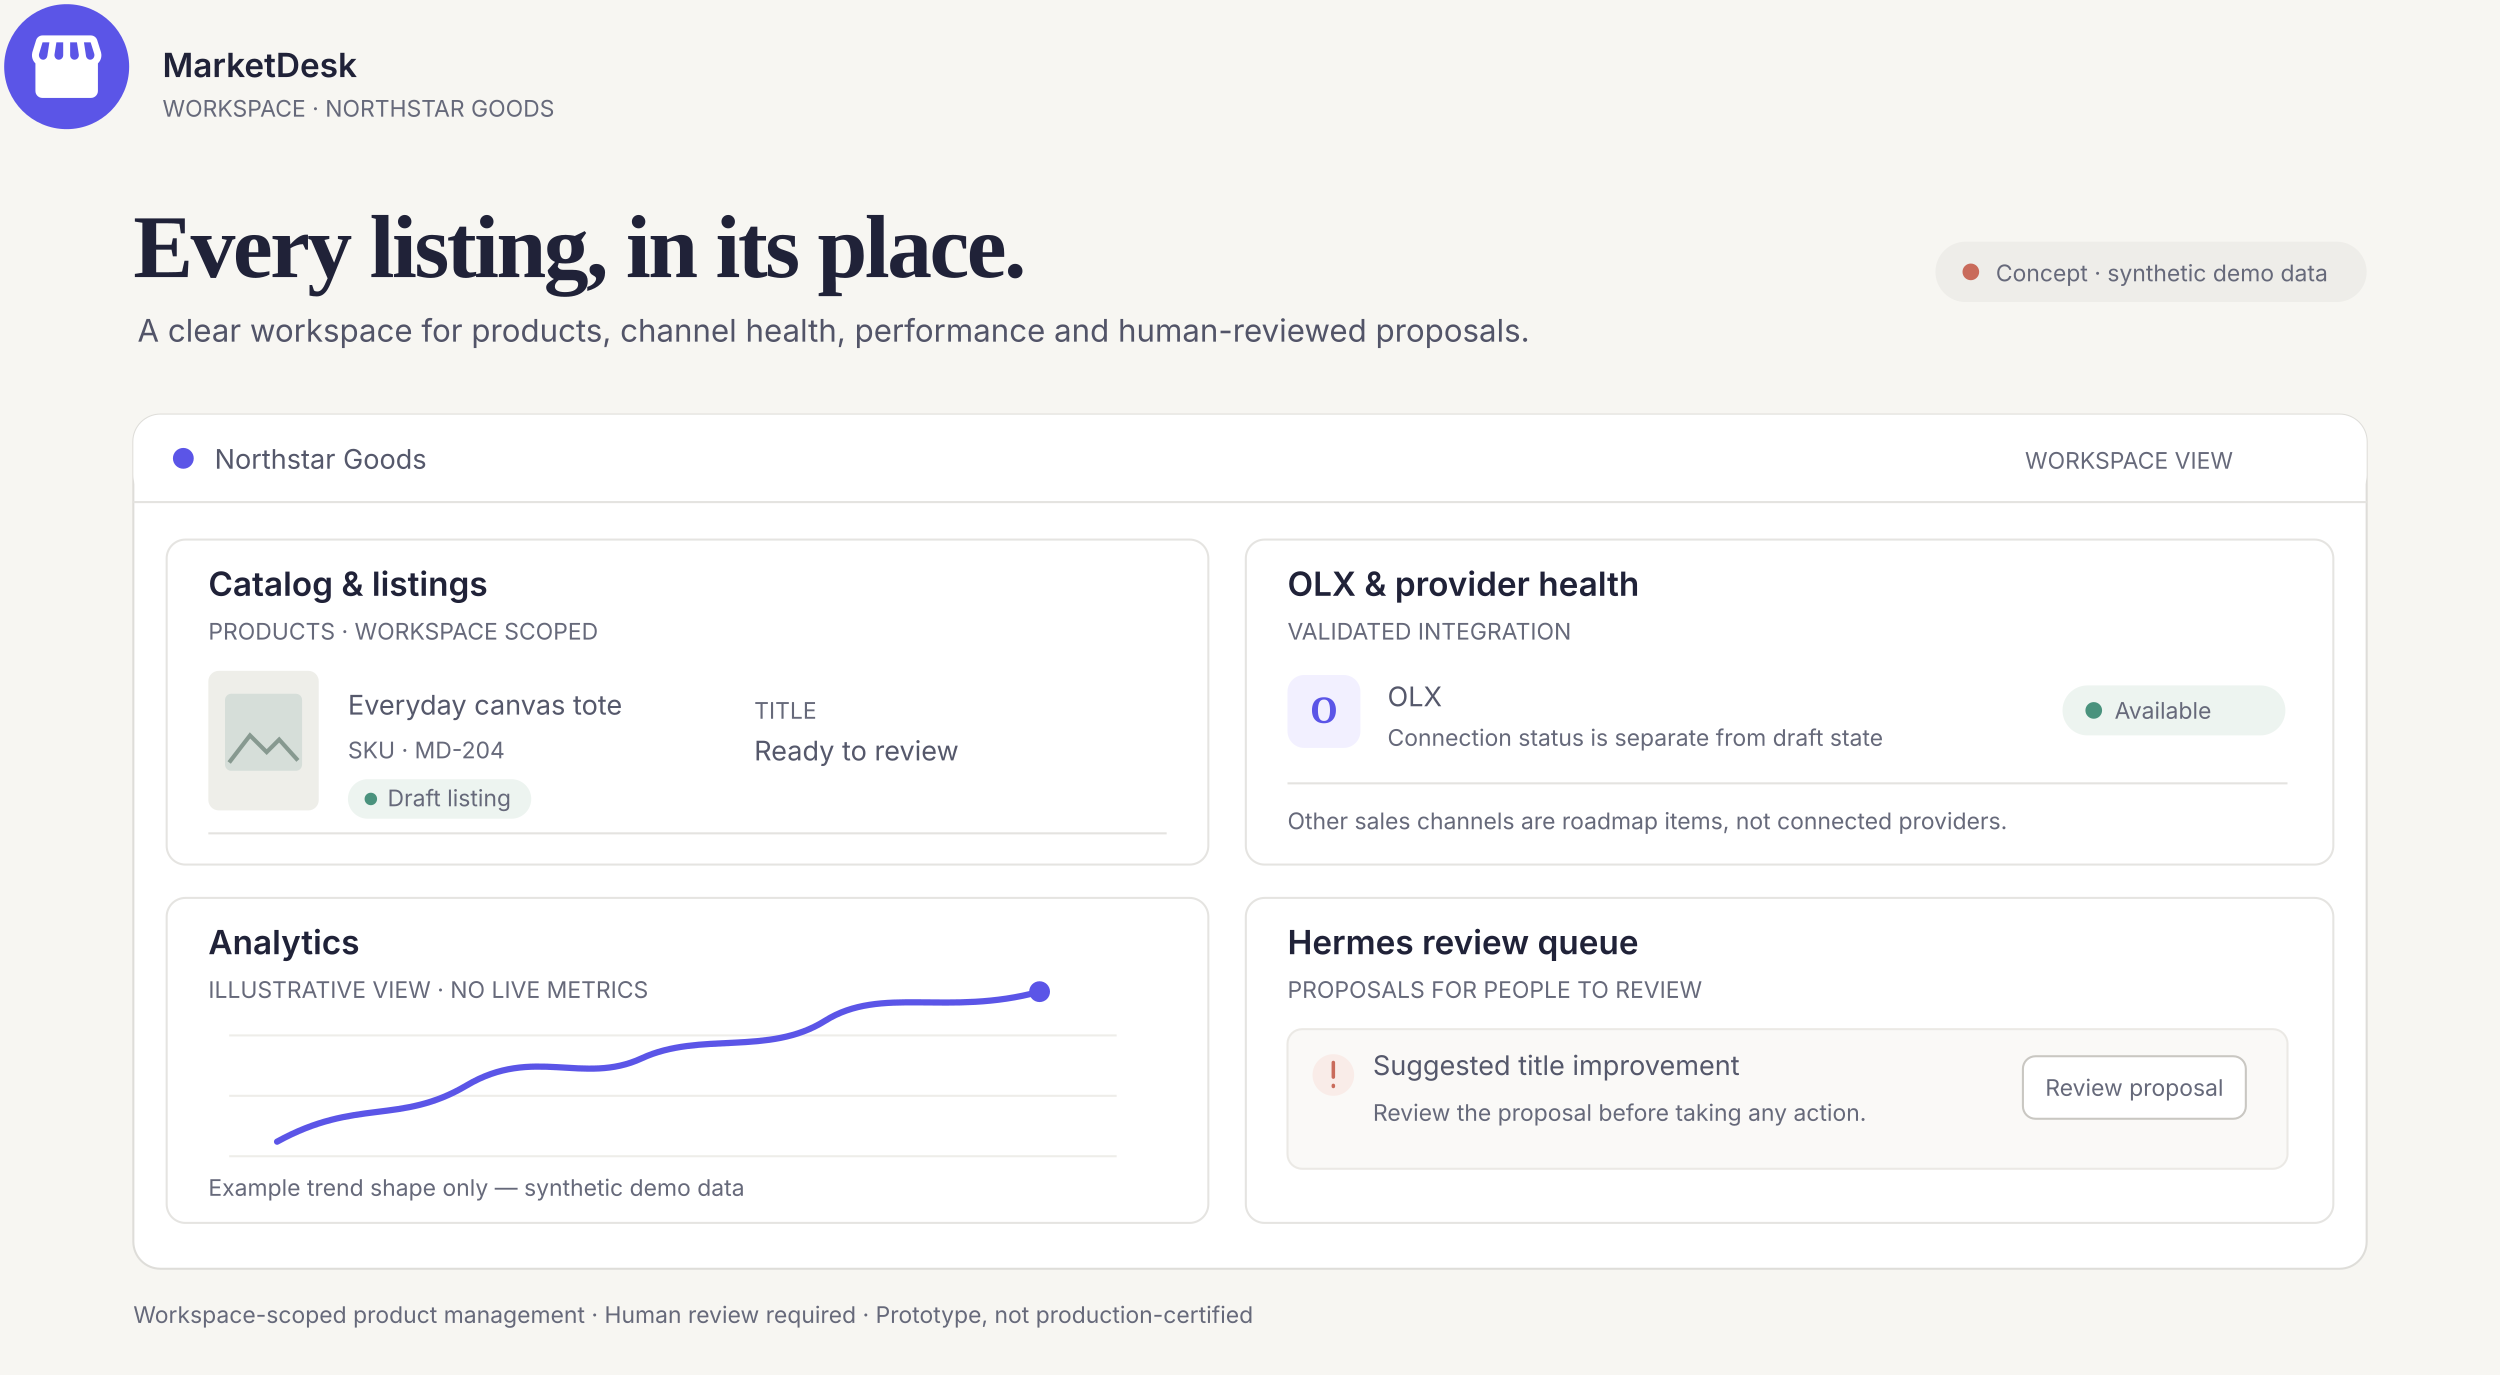
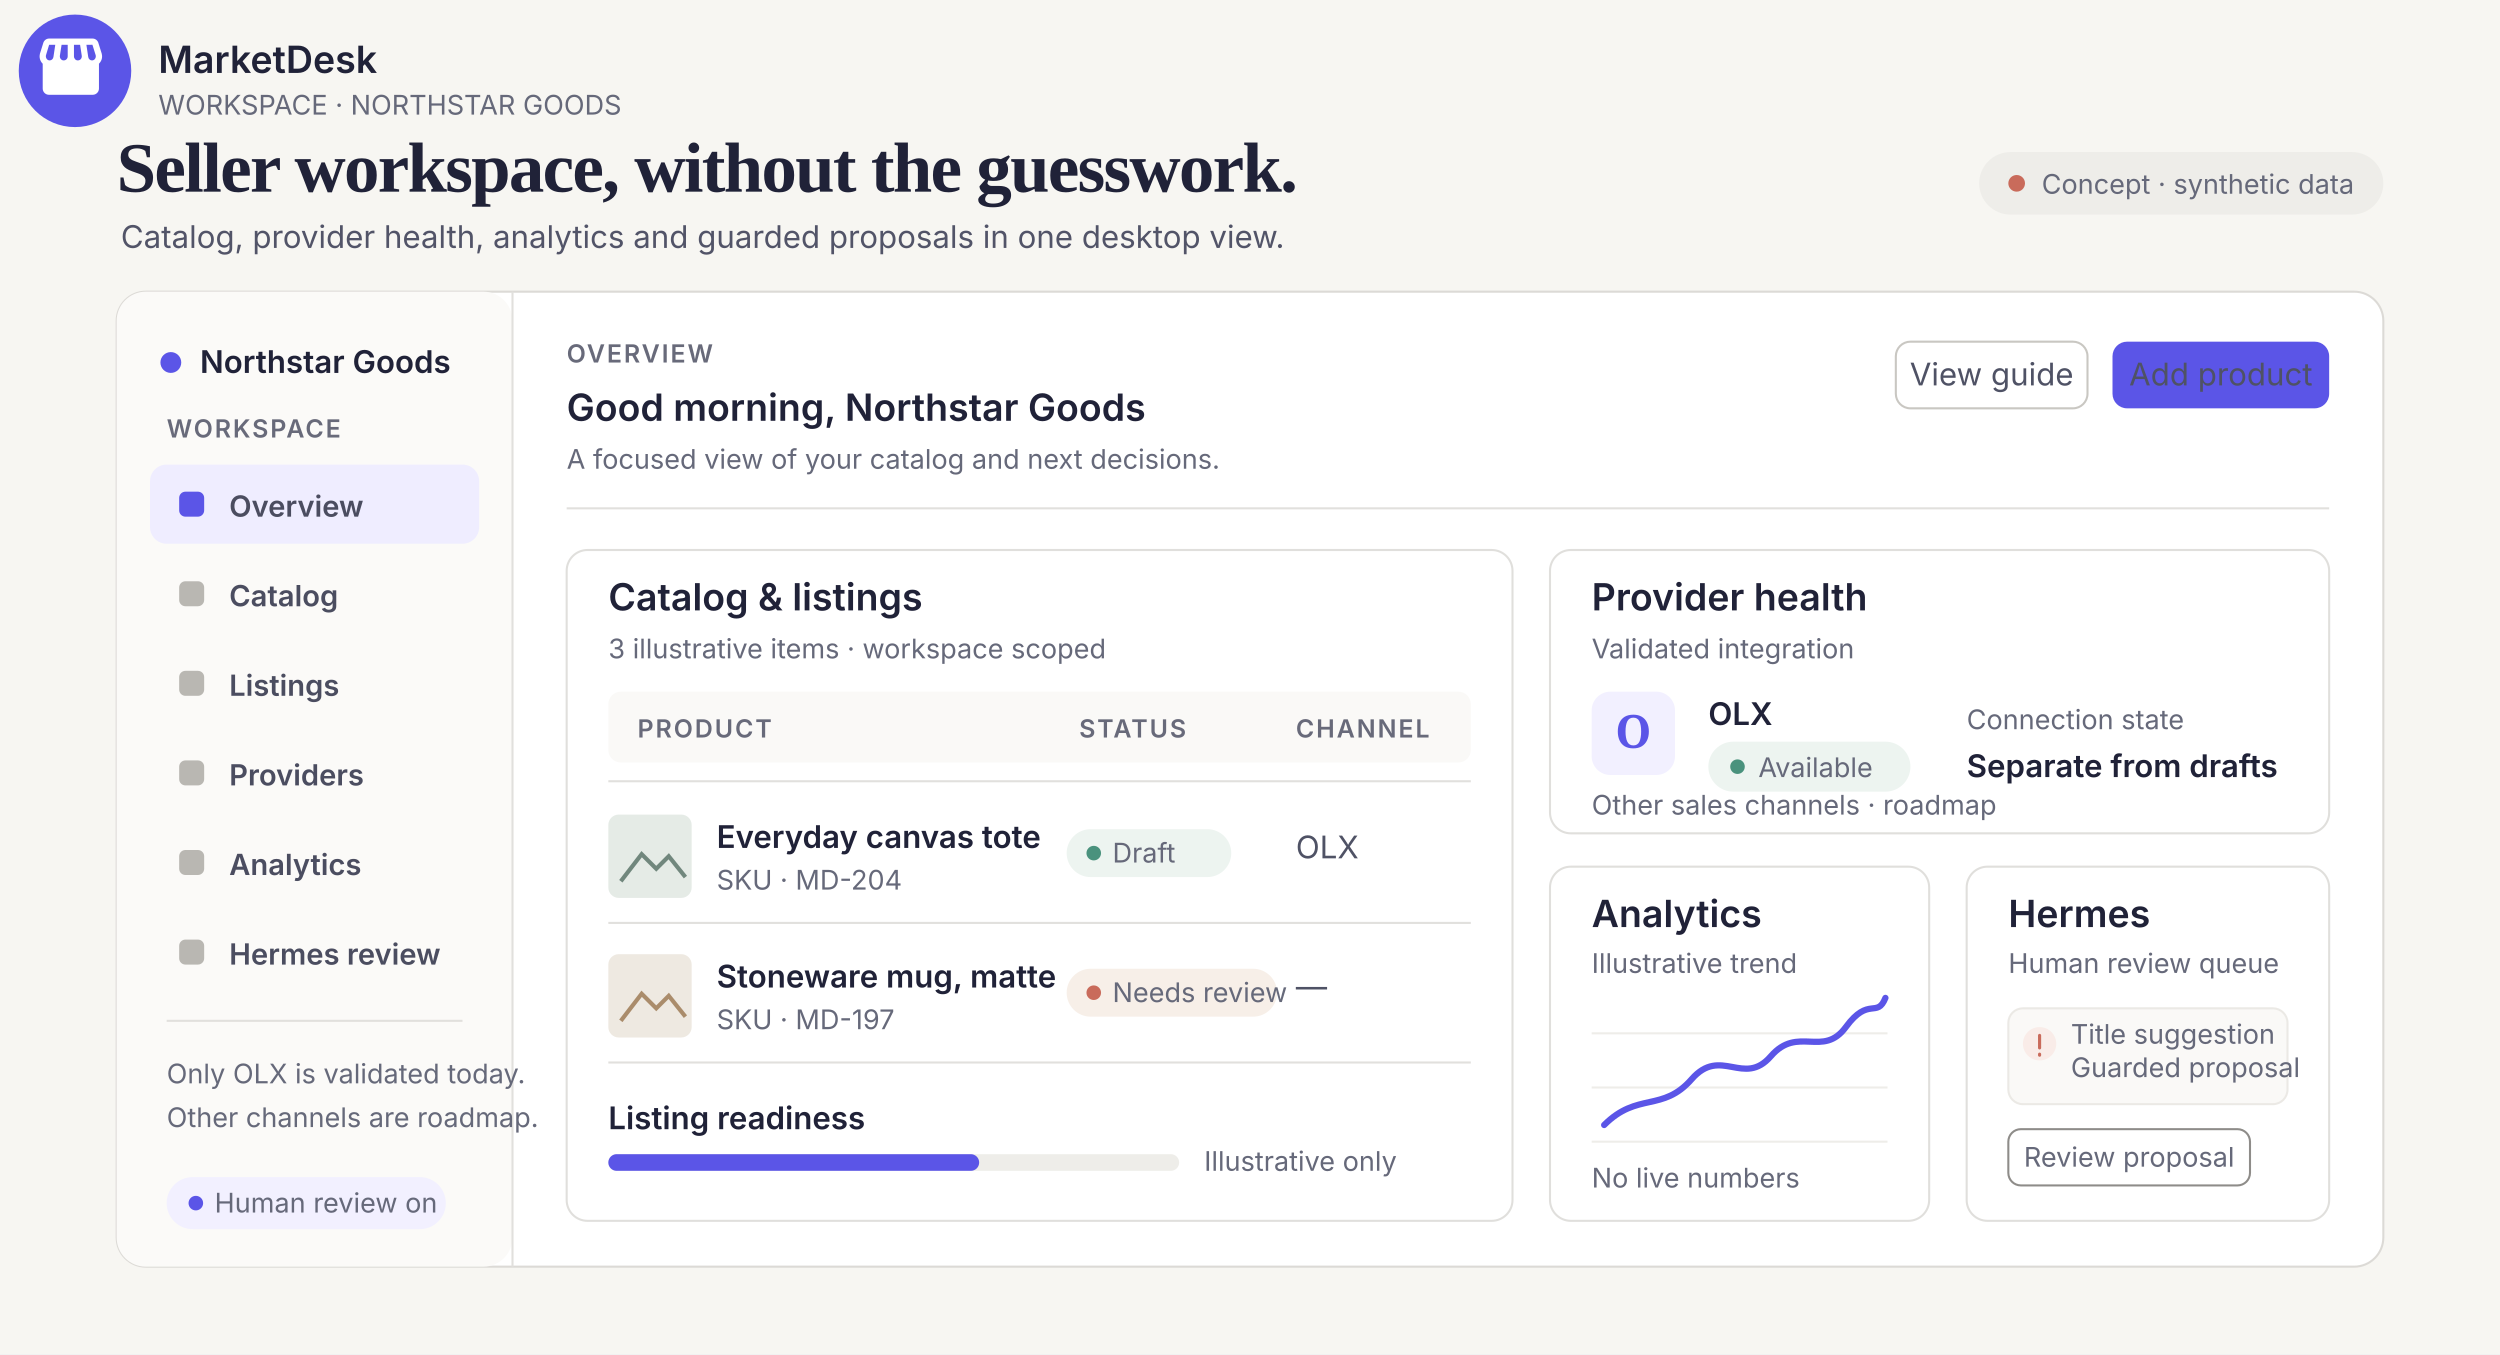
- <svg xmlns="http://www.w3.org/2000/svg" viewBox="0 0 1200 660" role="img" aria-labelledby="title desc">
+ <svg xmlns="http://www.w3.org/2000/svg" viewBox="0 0 1200 650" role="img" aria-labelledby="title desc" data-od-id="marketdesk-desktop-workspace">
  <defs>
    <style>
-       .display{font:600 43px Georgia,'Times New Roman',serif;letter-spacing:-1.2px;fill:#202238}
+       .display{font:600 34px Georgia,'Times New Roman',serif;letter-spacing:-.8px;fill:#202238}
      .body{font:15px -apple-system,BlinkMacSystemFont,'Segoe UI',sans-serif;fill:#525468}
-       .small{font:13px -apple-system,BlinkMacSystemFont,'Segoe UI',sans-serif;fill:#55586b}
-       .tiny{font:11px -apple-system,BlinkMacSystemFont,'Segoe UI',sans-serif;fill:#66697a}
-       .label{font:600 11px -apple-system,BlinkMacSystemFont,'Segoe UI',sans-serif;letter-spacing:1.1px;fill:#686a7a}
-       .cardhead{font:600 16px -apple-system,BlinkMacSystemFont,'Segoe UI',sans-serif;fill:#202238}
-       .ink{fill:#202238}.muted{fill:#737486}.line{stroke:#e4e3e0}
+       .nav{font:600 14px -apple-system,BlinkMacSystemFont,'Segoe UI',sans-serif;fill:#4b4d60}
+       .small{font:15px -apple-system,BlinkMacSystemFont,'Segoe UI',sans-serif;fill:#4f5265}
+       .smallStrong{font:600 15px -apple-system,BlinkMacSystemFont,'Segoe UI',sans-serif;fill:#202238}
+       .meta{font:13px -apple-system,BlinkMacSystemFont,'Segoe UI',sans-serif;fill:#66697a}
+       .label{font:600 12px -apple-system,BlinkMacSystemFont,'Segoe UI',sans-serif;letter-spacing:.9px;fill:#686a7a}
+       .cardhead{font:600 18px -apple-system,BlinkMacSystemFont,'Segoe UI',sans-serif;fill:#202238}
+       .metric{font:600 24px -apple-system,BlinkMacSystemFont,'Segoe UI',sans-serif;fill:#202238}
+       .ink{fill:#202238}.muted{fill:#737486}.line{stroke:#e1e0dd}.purple{fill:#5B55E7}
    </style>
  </defs>
-   <rect width="1200" height="660" fill="#f7f6f2" />
-   <circle cx="32" cy="32" r="30" fill="#5B55E7" />
-   <path fill="#FFFFFF" transform="translate(12 12) scale(1.666667)" d="m21.9 7.89-1.05-3.37C20.63 3.62 19.85 3 18.94 3H5.05c-.9 0-1.69.63-1.9 1.52L2.1 7.89c-.46 1.97.85 3.11.9 3.17V19c0 1.1.9 2 2 2h14c1.1 0 2-.9 2-2v-7.94c1.12-1.12 1.09-2.41.9-3.17M13 5h1.96l.54 3.52c.09.71-.39 1.48-1.28 1.48-.67 0-1.22-.59-1.22-1.31zM6.44 8.86c-.08.65-.6 1.14-1.21 1.14-.93 0-1.35-.97-1.19-1.64L5.05 5h1.97zM11 8.69c0 .72-.55 1.31-1.29 1.31-.75 0-1.3-.7-1.22-1.48L9.04 5H11zM18.77 10c-.61 0-1.14-.49-1.21-1.14L16.98 5l1.93-.01 1.05 3.37c.16.67-.25 1.64-1.19 1.64" />
-   <text x="78" y="37" class="cardhead" font-size="17">MarketDesk</text>
-   <text x="78" y="56" class="tiny">WORKSPACE · NORTHSTAR GOODS</text>
-   <text x="64" y="133" class="display">Every listing, in its place.</text>
-   <text x="66" y="164" class="body">A clear workspace for products, channel health, performance and human-reviewed proposals.</text>
-   <rect x="929" y="116" width="207" height="29" rx="14.5" fill="#eeede9" />
-   <circle cx="946" cy="130.5" r="4" fill="#c96b5b" />
-   <text x="958" y="135" class="tiny" fill="#34364a">Concept · synthetic demo data</text>
-   <rect x="64" y="199" width="1072" height="410" rx="13" fill="#fff" stroke="#deddd9" />
-   <rect x="64" y="199" width="1072" height="42" rx="13" fill="#fff" />
-   <path d="M64 241h1072" class="line" />
-   <circle cx="88" cy="220" r="5" fill="#5B55E7" />
-   <text x="103" y="225" class="small" font-weight="600">Northstar Goods</text>
-   <text x="972" y="225" class="tiny">WORKSPACE VIEW</text>
-   <rect x="80" y="259" width="500" height="156" rx="9" fill="#fff" stroke="#e5e4e1" />
-   <text x="100" y="286" class="cardhead">Catalog &amp; listings</text>
-   <text x="100" y="307" class="tiny">PRODUCTS · WORKSPACE SCOPED</text>
-   <rect x="100" y="322" width="53" height="67" rx="5" fill="#eeeee9" />
-   <rect x="108" y="333" width="37" height="37" rx="3" fill="#d6ded9" />
-   <path d="M110 366l10-13 8 8 6-6 9 10" fill="none" stroke="#879990" stroke-width="2" />
-   <text x="167" y="343" class="small" font-weight="600">Everyday canvas tote</text>
-   <text x="167" y="364" class="tiny">SKU · MD-204</text>
-   <rect x="167" y="374" width="88" height="19" rx="9.5" fill="#edf4f0" />
-   <circle cx="178" cy="383.5" r="3" fill="#4a927d" />
-   <text x="186" y="387" class="tiny" fill="#376d60">Draft listing</text>
-   <text x="362" y="345" class="tiny">TITLE</text>
-   <text x="362" y="365" class="small">Ready to review</text>
-   <path d="M100 400h460" class="line" />
-   <rect x="598" y="259" width="522" height="156" rx="9" fill="#fff" stroke="#e5e4e1" />
-   <text x="618" y="286" class="cardhead">OLX &amp; provider health</text>
-   <text x="618" y="307" class="tiny">VALIDATED INTEGRATION</text>
-   <rect x="618" y="324" width="35" height="35" rx="8" fill="#f2f0ff" />
-   <text x="635.5" y="347" text-anchor="middle" font-family="Georgia,serif" font-size="17" font-weight="700" fill="#5B55E7">O</text>
-   <text x="666" y="339" class="small" font-weight="600">OLX</text>
-   <text x="666" y="358" class="tiny">Connection status is separate from draft state</text>
-   <rect x="990" y="329" width="107" height="24" rx="12" fill="#edf4f0" />
-   <circle cx="1005" cy="341" r="4" fill="#4a927d" />
-   <text x="1015" y="345" class="tiny" fill="#376d60">Available</text>
-   <path d="M618 376h480" class="line" />
-   <text x="618" y="398" class="tiny">Other sales channels are roadmap items, not connected providers.</text>
-   <rect x="80" y="431" width="500" height="156" rx="9" fill="#fff" stroke="#e5e4e1" />
-   <text x="100" y="458" class="cardhead">Analytics</text>
-   <text x="100" y="479" class="tiny">ILLUSTRATIVE VIEW · NO LIVE METRICS</text>
-   <path d="M110 555h426M110 526h426M110 497h426" stroke="#eeede9" />
-   <path d="M133 548c38-21 59-8 91-27s56 0 84-13 61-1 88-18 59-2 103-14" fill="none" stroke="#5B55E7" stroke-width="3" stroke-linecap="round" />
-   <circle cx="499" cy="476" r="5" fill="#5B55E7" />
-   <text x="100" y="574" class="tiny">Example trend shape only — synthetic demo data</text>
-   <rect x="598" y="431" width="522" height="156" rx="9" fill="#fff" stroke="#e5e4e1" />
-   <text x="618" y="458" class="cardhead">Hermes review queue</text>
-   <text x="618" y="479" class="tiny">PROPOSALS FOR PEOPLE TO REVIEW</text>
-   <rect x="618" y="494" width="480" height="67" rx="7" fill="#faf9f7" stroke="#ebe9e5" />
-   <circle cx="640" cy="516" r="10" fill="#f9ece8" />
-   <path d="M640 510v7m0 4v.5" stroke="#c96b5b" stroke-width="1.7" stroke-linecap="round" />
-   <text x="659" y="516" class="small" font-weight="600">Suggested title improvement</text>
-   <text x="659" y="538" class="tiny">Review the proposal before taking any action.</text>
-   <rect x="971" y="507" width="107" height="30" rx="6" fill="#fff" stroke="#c9c7c2" />
-   <text x="1024.5" y="526" class="tiny" text-anchor="middle" fill="#36384a">Review proposal</text>
-   <text x="64" y="635" class="tiny">Workspace-scoped product management · Human review required · Prototype, not production-certified</text>
+   <rect width="1200" height="650" fill="#f7f6f2" />
+   <circle cx="36" cy="34" r="27" fill="#5B55E7" />
+   <path fill="#FFFFFF" transform="translate(16 14) scale(1.5)" d="m21.9 7.89-1.05-3.37C20.63 3.62 19.85 3 18.94 3H5.05c-.9 0-1.69.63-1.9 1.52L2.1 7.89c-.46 1.97.85 3.11.9 3.17V19c0 1.1.9 2 2 2h14c1.1 0 2-.9 2-2v-7.94c1.12-1.12 1.09-2.41.9-3.17M13 5h1.96l.54 3.52c.09.71-.39 1.48-1.28 1.48-.67 0-1.22-.59-1.22-1.31zM6.44 8.86c-.08.65-.6 1.14-1.21 1.14-.93 0-1.35-.97-1.19-1.64L5.05 5h1.97zM11 8.69c0 .72-.55 1.31-1.29 1.31-.75 0-1.3-.7-1.22-1.48L9.04 5H11zM18.77 10c-.61 0-1.14-.49-1.21-1.14L16.98 5l1.93-.01 1.05 3.37c.16.67-.25 1.64-1.19 1.64" />
+   <text x="76" y="35" class="cardhead">MarketDesk</text>
+   <text x="76" y="55" class="meta">WORKSPACE · NORTHSTAR GOODS</text>
+   <text x="56" y="92" class="display">Seller workspace, without the guesswork.</text>
+   <text x="58" y="119" class="body">Catalog, provider health, analytics and guarded proposals in one desktop view.</text>
+   <rect x="950" y="73" width="194" height="30" rx="15" fill="#eeede9" />
+   <circle cx="968" cy="88" r="4" fill="#c96b5b" />
+   <text x="980" y="93" class="meta" fill="#34364a">Concept · synthetic data</text>
+   <rect x="56" y="140" width="1088" height="468" rx="14" fill="#ffffff" stroke="#dcdad6" />
+   <rect x="56" y="140" width="190" height="468" rx="14" fill="#fbfaf8" />
+   <path d="M246 140v468" class="line" />
+   <circle cx="82" cy="174" r="5" fill="#5B55E7" />
+   <text x="96" y="179" class="smallStrong">Northstar Goods</text>
+   <text x="80" y="210" class="label">WORKSPACE</text>
+   <rect x="72" y="223" width="158" height="38" rx="8" fill="#efedff" />
+   <rect x="86" y="236" width="12" height="12" rx="3" fill="#5B55E7" />
+   <text x="110" y="248" class="nav" fill="#3d39a9">Overview</text>
+   <rect x="86" y="279" width="12" height="12" rx="3" fill="#b9b7b2" />
+   <text x="110" y="291" class="nav">Catalog</text>
+   <rect x="86" y="322" width="12" height="12" rx="3" fill="#b9b7b2" />
+   <text x="110" y="334" class="nav">Listings</text>
+   <rect x="86" y="365" width="12" height="12" rx="3" fill="#b9b7b2" />
+   <text x="110" y="377" class="nav">Providers</text>
+   <rect x="86" y="408" width="12" height="12" rx="3" fill="#b9b7b2" />
+   <text x="110" y="420" class="nav">Analytics</text>
+   <rect x="86" y="451" width="12" height="12" rx="3" fill="#b9b7b2" />
+   <text x="110" y="463" class="nav">Hermes review</text>
+   <path d="M80 490h142" class="line" />
+   <text x="80" y="520" class="meta">Only OLX is validated today.</text>
+   <text x="80" y="541" class="meta">Other channels are roadmap.</text>
+   <rect x="80" y="565" width="134" height="25" rx="12.5" fill="#f2f0ff" />
+   <circle cx="94" cy="577.5" r="3.5" fill="#5B55E7" />
+   <text x="103" y="582" class="meta" fill="#4b47bb">Human review on</text>
+   <text x="272" y="174" class="label">OVERVIEW</text>
+   <text x="272" y="202" class="cardhead">Good morning, Northstar Goods</text>
+   <text x="272" y="225" class="meta">A focused view of your catalog and next decisions.</text>
+   <rect x="910" y="164" width="92" height="32" rx="7" fill="#fff" stroke="#c9c7c2" />
+   <text x="956" y="185" class="small" text-anchor="middle" fill="#34364a">View guide</text>
+   <rect x="1014" y="164" width="104" height="32" rx="7" fill="#5B55E7" />
+   <text x="1066" y="185" class="small" text-anchor="middle" fill="#fff">Add product</text>
+   <path d="M272 244h846" class="line" />
+   <rect x="272" y="264" width="454" height="322" rx="10" fill="#fff" stroke="#e0dfdc" />
+   <text x="292" y="293" class="cardhead">Catalog &amp; listings</text>
+   <text x="292" y="316" class="meta">3 illustrative items · workspace scoped</text>
+   <rect x="292" y="332" width="414" height="34" rx="6" fill="#faf9f7" />
+   <text x="306" y="354" class="label">PRODUCT</text>
+   <text x="518" y="354" class="label">STATUS</text>
+   <text x="622" y="354" class="label">CHANNEL</text>
+   <path d="M292 375h414" class="line" />
+   <rect x="292" y="391" width="40" height="40" rx="5" fill="#e5ebe6" />
+   <path d="M298 423l10-13 7 7 6-6 8 10" fill="none" stroke="#71877d" stroke-width="2" />
+   <text x="344" y="407" class="smallStrong">Everyday canvas tote</text>
+   <text x="344" y="427" class="meta">SKU · MD-204</text>
+   <rect x="512" y="398" width="79" height="23" rx="11.5" fill="#edf4f0" />
+   <circle cx="525" cy="409.5" r="3.5" fill="#4a927d" />
+   <text x="534" y="414" class="meta" fill="#376d60">Draft</text>
+   <text x="622" y="412" class="small">OLX</text>
+   <path d="M292 443h414" class="line" />
+   <rect x="292" y="458" width="40" height="40" rx="5" fill="#eee9e1" />
+   <path d="M298 490l10-13 7 7 6-6 8 10" fill="none" stroke="#aa8c6b" stroke-width="2" />
+   <text x="344" y="474" class="smallStrong">Stoneware mug, matte</text>
+   <text x="344" y="494" class="meta">SKU · MD-197</text>
+   <rect x="512" y="465" width="101" height="23" rx="11.5" fill="#f7efe8" />
+   <circle cx="525" cy="476.5" r="3.5" fill="#c96b5b" />
+   <text x="534" y="481" class="meta" fill="#8c5147">Needs review</text>
+   <text x="622" y="479" class="small">—</text>
+   <path d="M292 510h414" class="line" />
+   <text x="292" y="542" class="smallStrong">Listing readiness</text>
+   <rect x="292" y="554" width="274" height="8" rx="4" fill="#eeede9" />
+   <rect x="292" y="554" width="178" height="8" rx="4" fill="#5B55E7" />
+   <text x="578" y="562" class="meta">Illustrative only</text>
+   <rect x="744" y="264" width="374" height="136" rx="10" fill="#fff" stroke="#e0dfdc" />
+   <text x="764" y="293" class="cardhead">Provider health</text>
+   <text x="764" y="316" class="meta">Validated integration</text>
+   <rect x="764" y="332" width="40" height="40" rx="9" fill="#f2f0ff" />
+   <text x="784" y="359" text-anchor="middle" font-family="Georgia,serif" font-size="22" font-weight="700" fill="#5B55E7">O</text>
+   <text x="820" y="348" class="smallStrong">OLX</text>
+   <rect x="820" y="356" width="97" height="24" rx="12" fill="#edf4f0" />
+   <circle cx="834" cy="368" r="3.5" fill="#4a927d" />
+   <text x="844" y="373" class="meta" fill="#376d60">Available</text>
+   <text x="944" y="350" class="meta">Connection state</text>
+   <text x="944" y="373" class="smallStrong">Separate from drafts</text>
+   <text x="764" y="391" class="meta">Other sales channels · roadmap</text>
+   <rect x="744" y="416" width="182" height="170" rx="10" fill="#fff" stroke="#e0dfdc" />
+   <text x="764" y="445" class="cardhead">Analytics</text>
+   <text x="764" y="467" class="meta">Illustrative trend</text>
+   <path d="M764 548h142M764 522h142M764 496h142" stroke="#eeede9" />
+   <path d="M770 540c16-16 28-6 42-22s25 4 38-11 25 1 36-14 15-4 19-14" fill="none" stroke="#5B55E7" stroke-width="3" stroke-linecap="round" />
+   <text x="764" y="570" class="meta">No live numbers</text>
+   <rect x="944" y="416" width="174" height="170" rx="10" fill="#fff" stroke="#e0dfdc" />
+   <text x="964" y="445" class="cardhead">Hermes</text>
+   <text x="964" y="467" class="meta">Human review queue</text>
+   <rect x="964" y="484" width="134" height="46" rx="7" fill="#faf9f7" stroke="#ebe9e5" />
+   <circle cx="979" cy="501" r="8" fill="#f9ece8" />
+   <path d="M979 497v6m0 3v.5" stroke="#c96b5b" stroke-width="1.5" stroke-linecap="round" />
+   <text x="994" y="501" class="meta" font-weight="600" fill="#202238">Title suggestion</text>
+   <text x="994" y="517" class="meta">Guarded proposal</text>
+   <rect x="964" y="542" width="116" height="27" rx="6" fill="#fff" stroke="#8e8c89" />
+   <text x="1022" y="560" class="meta" text-anchor="middle" fill="#202238" font-weight="600">Review proposal</text>
</svg>
